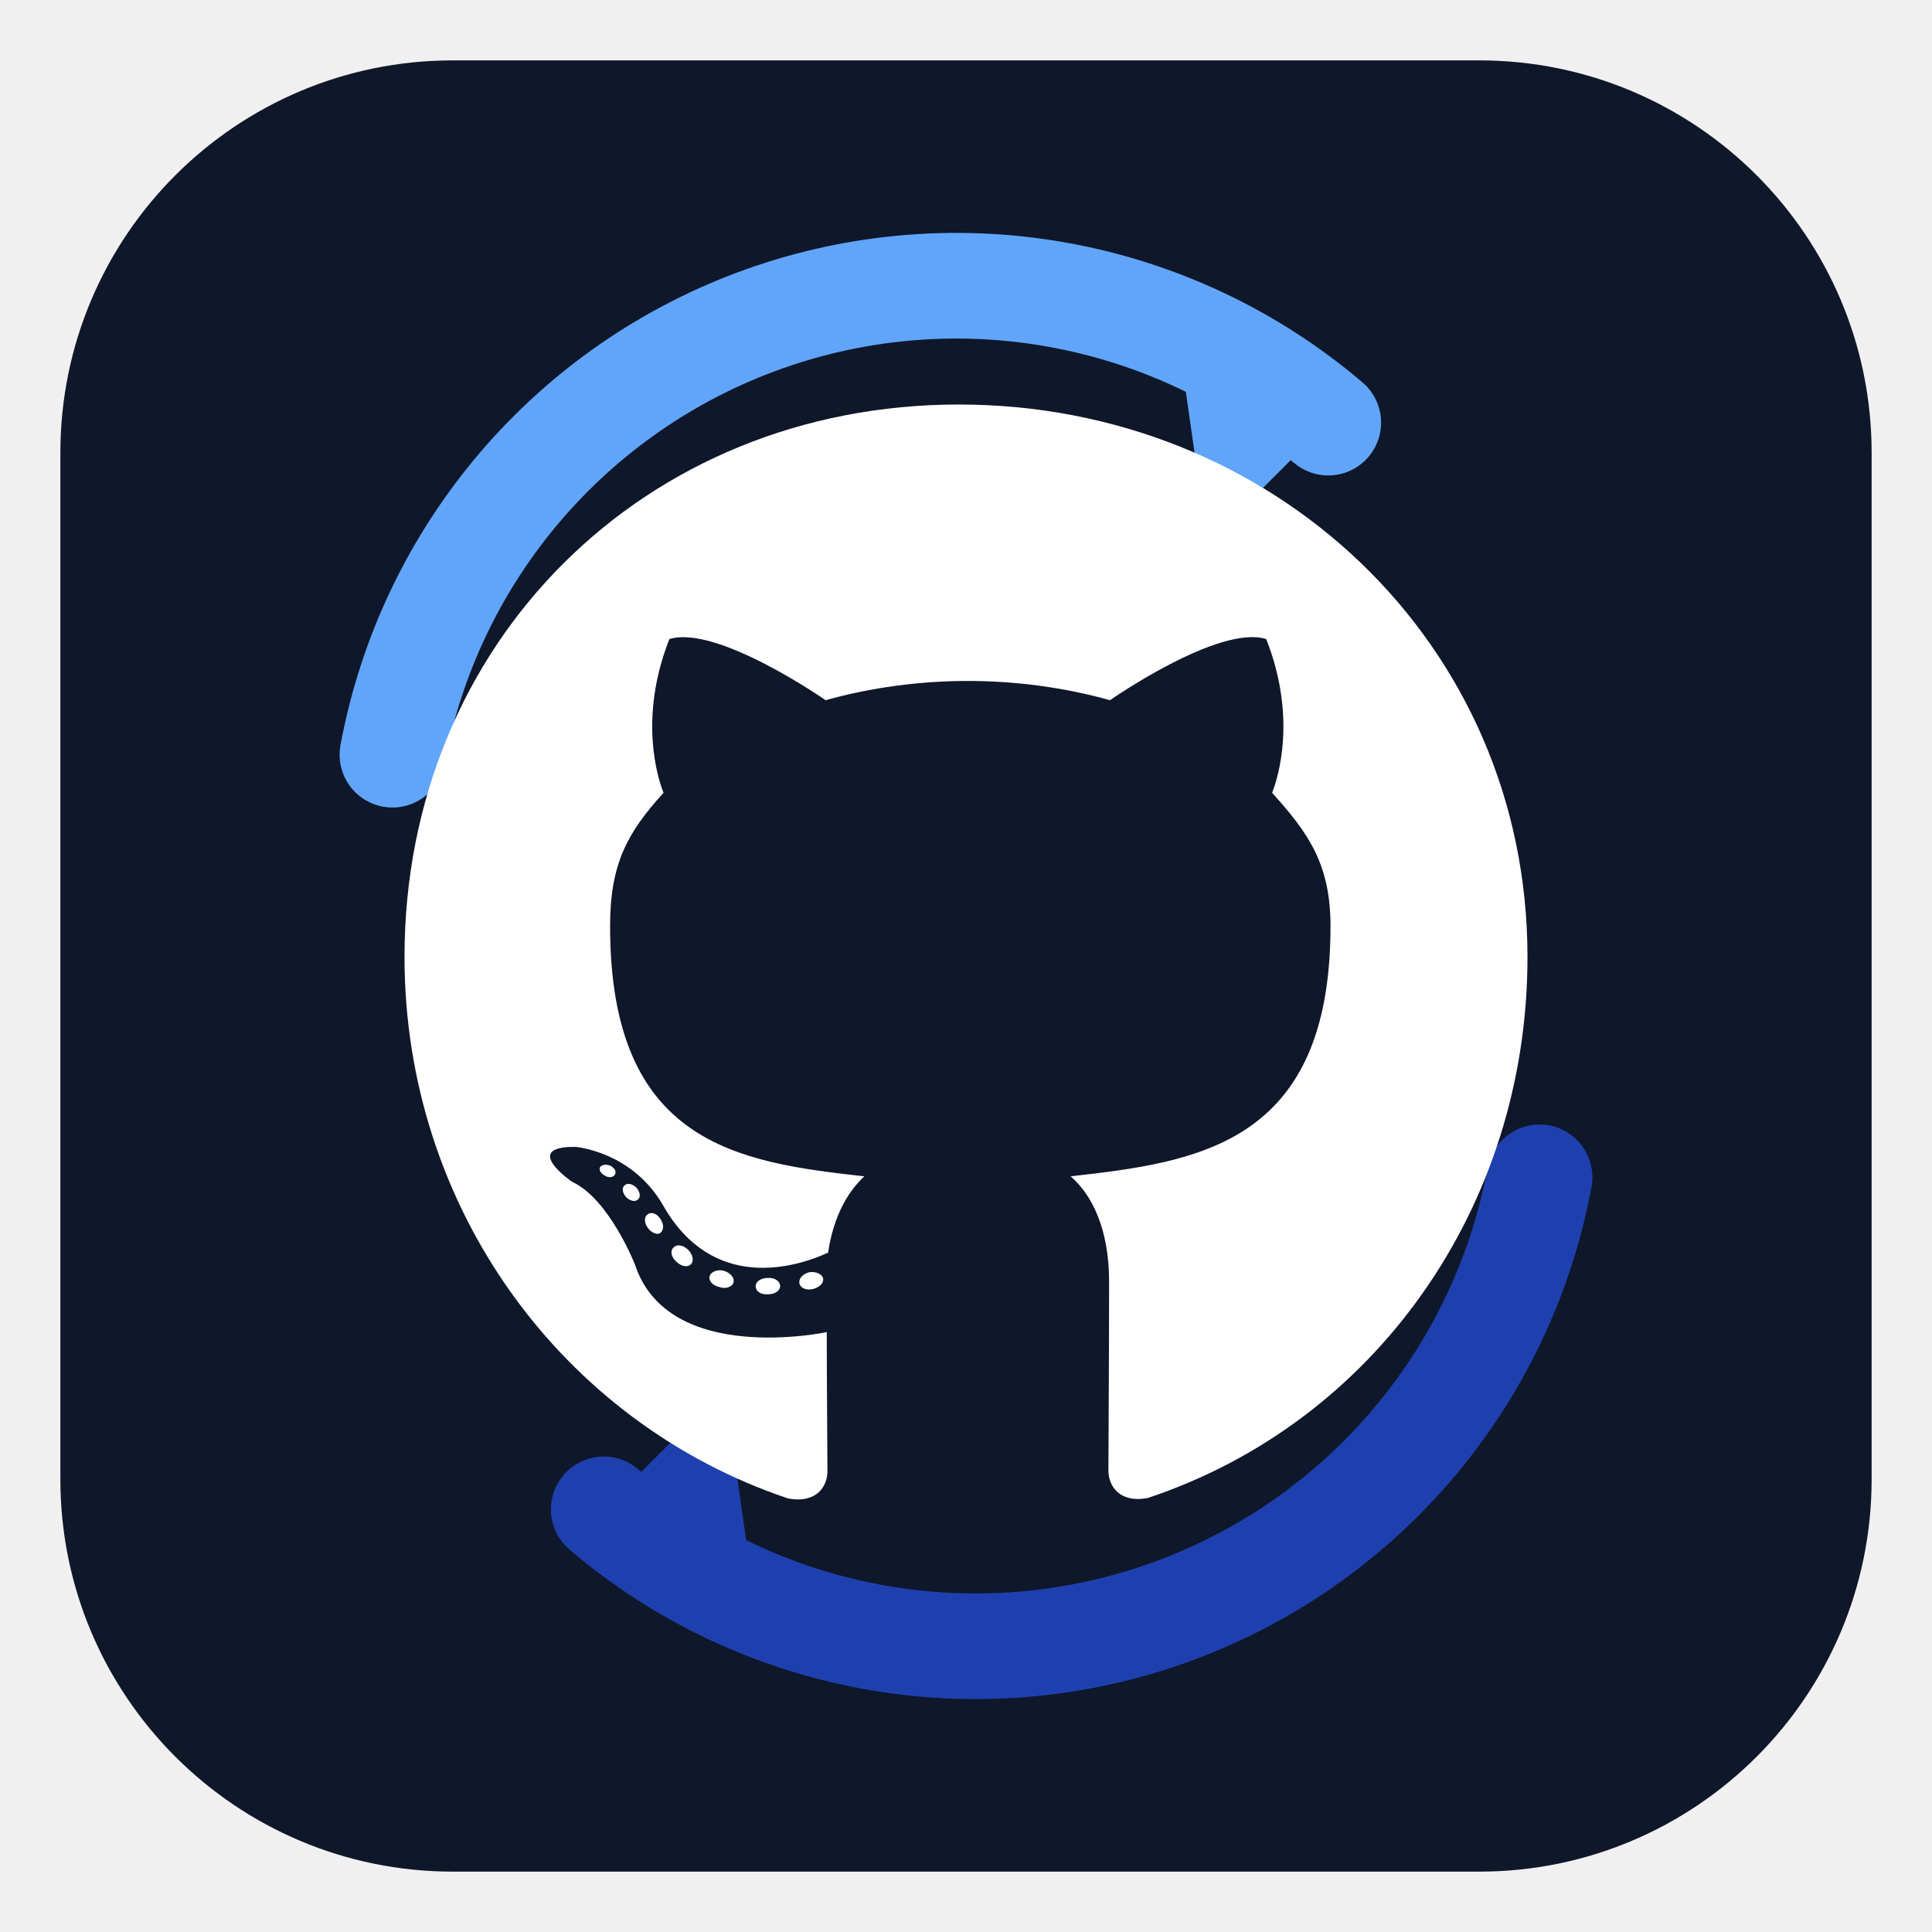
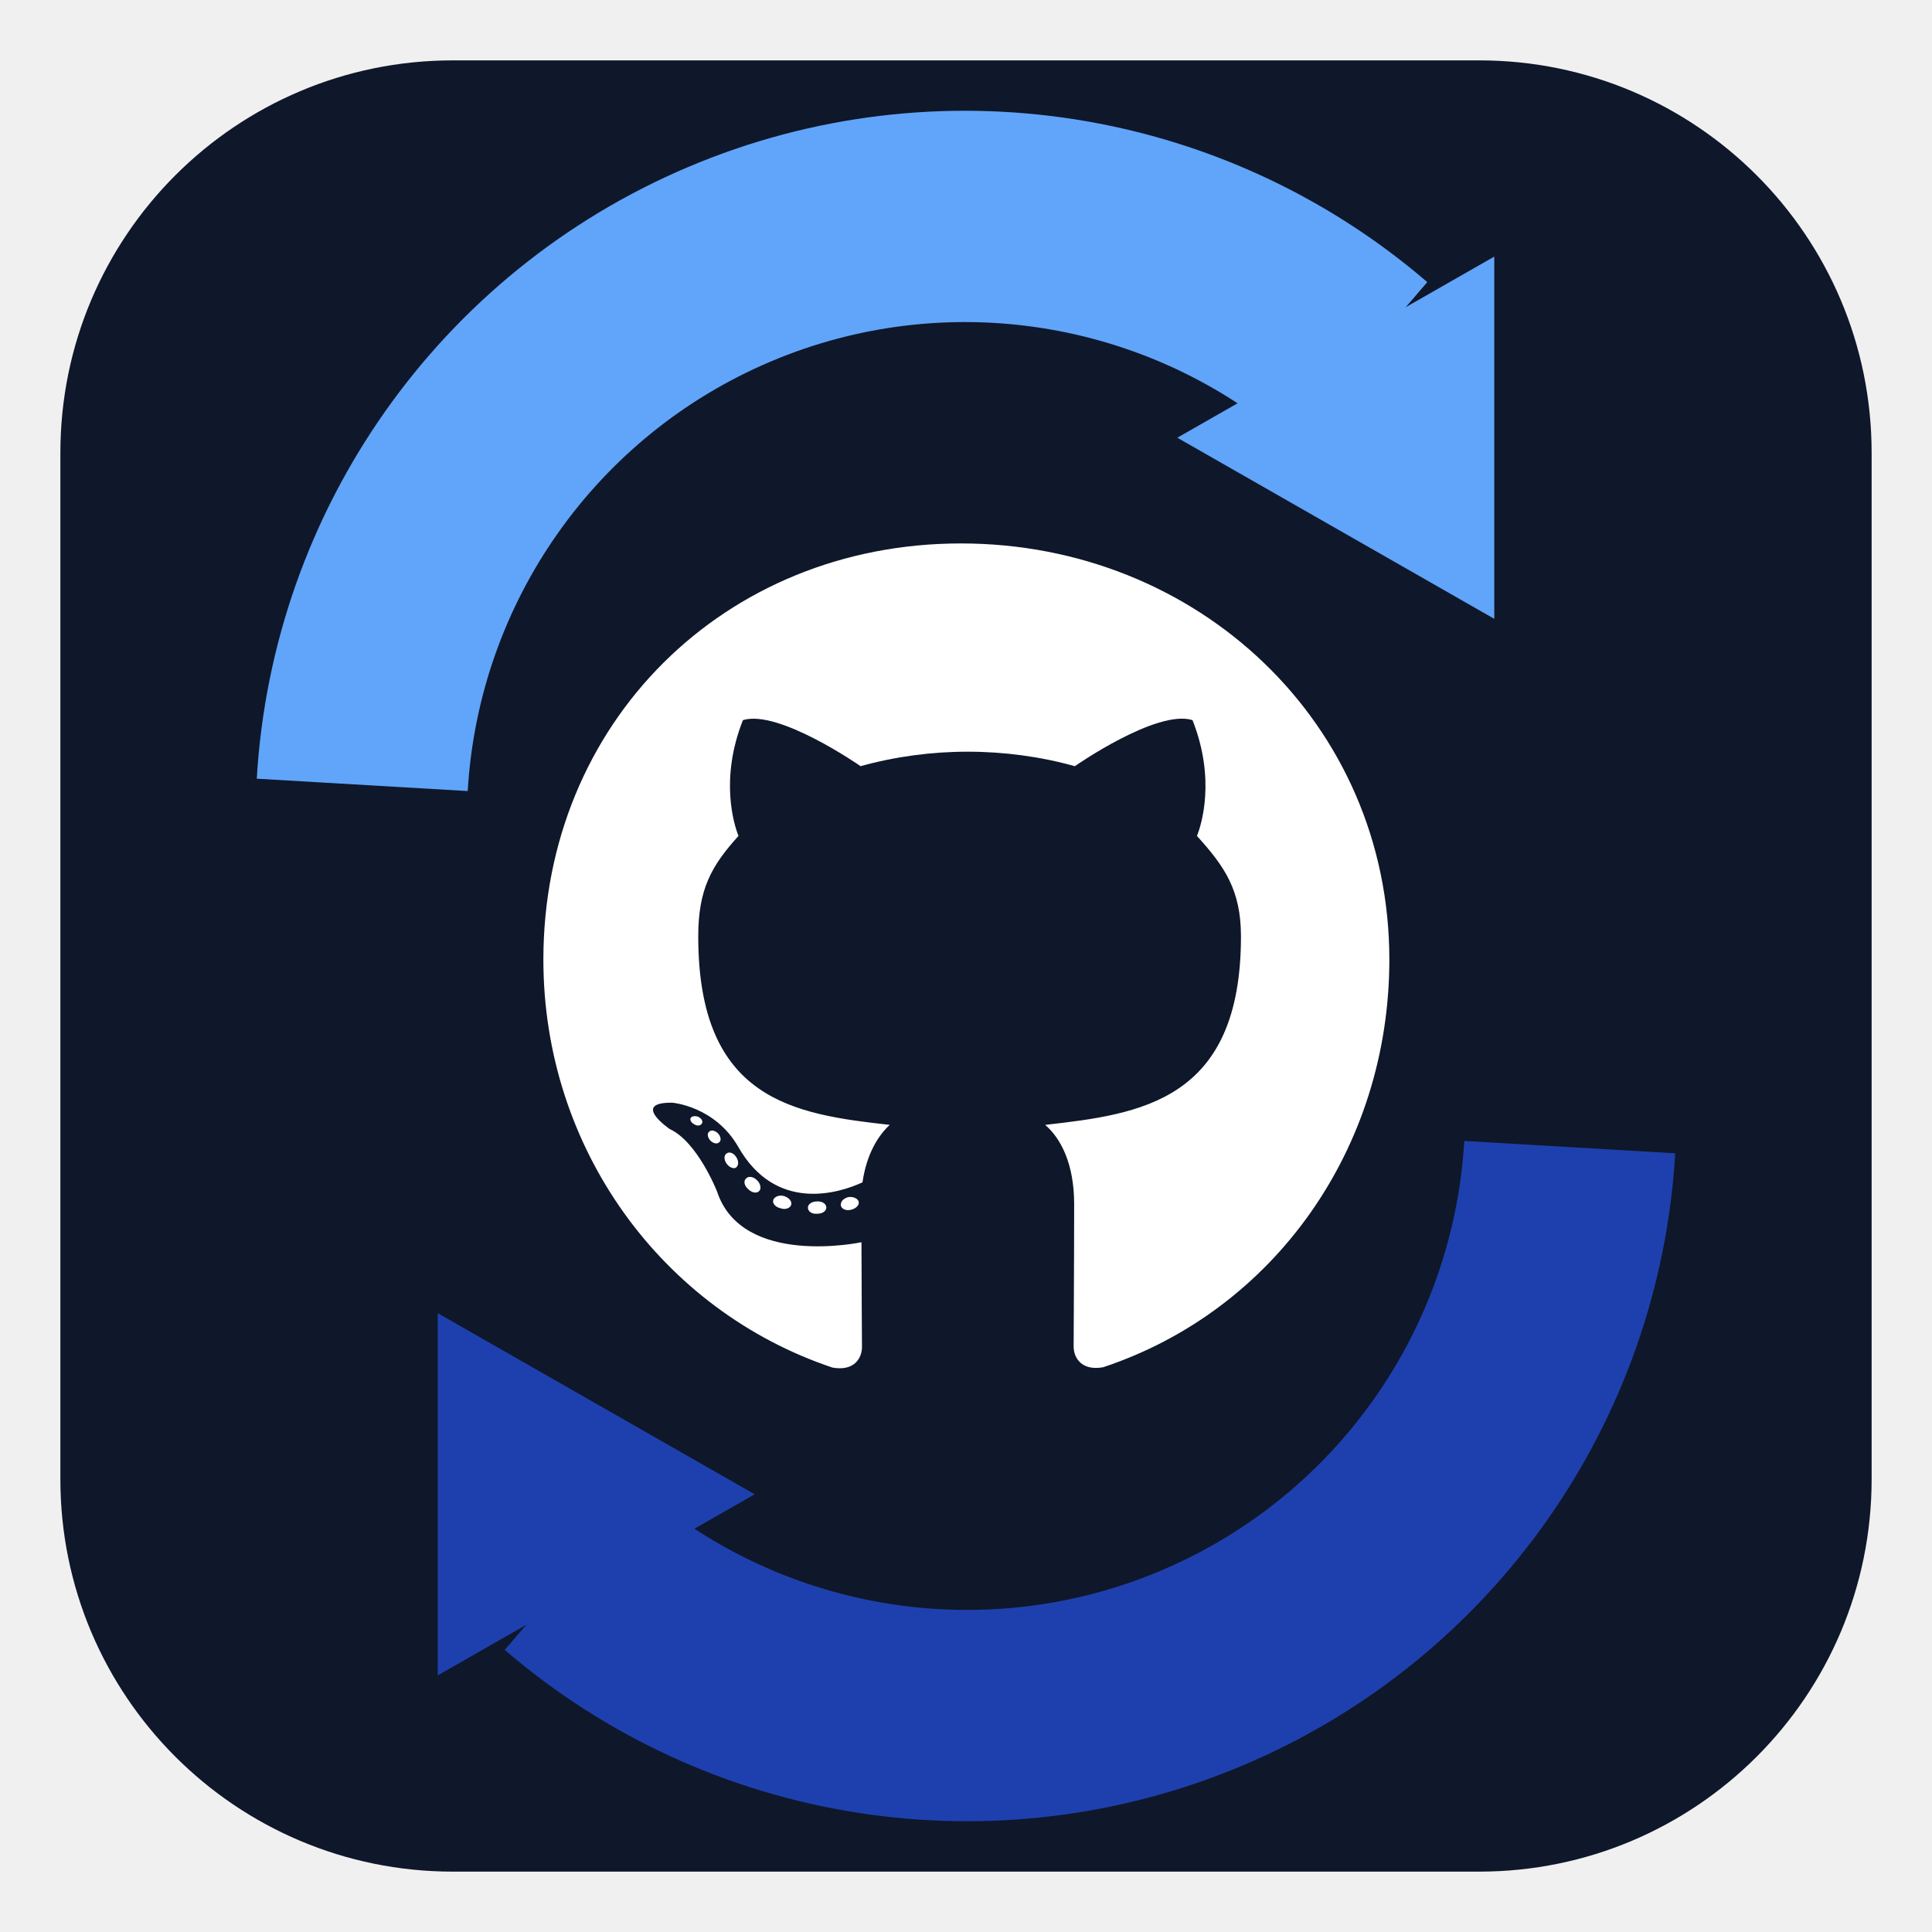
<svg xmlns="http://www.w3.org/2000/svg" width="128" height="128" viewBox="0 0 128 128">
  <rect x="4" y="4" width="120" height="120" rx="26" fill="#0f172a" />
-   <path d="M 26 50 A 38 38 0 0 1 88 28" fill="none" stroke="#60a5fa" stroke-width="7" stroke-linecap="round" />
-   <polygon points="88,28 78,22 80,36" fill="#60a5fa" />
-   <path d="M 102 78 A 38 38 0 0 1 40 100" fill="none" stroke="#1e40af" stroke-width="7" stroke-linecap="round" />
-   <polygon points="40,100 50,106 48,92" fill="#1e40af" />
-   <g transform="translate(26.8 25.6) scale(0.15)" fill="#ffffff">
+   <path d="M 24 52 A 40 40 0 0 1 90 24" fill="none" stroke="#60a5fa" stroke-width="14" stroke-linecap="butt" />
+   <polygon points="99,17 99,41 78,29" fill="#60a5fa" />
+   <path d="M 104 76 A 40 40 0 0 1 38 104" fill="none" stroke="#1e40af" stroke-width="14" stroke-linecap="butt" />
+   <polygon points="29,111 29,87 50,99" fill="#1e40af" />
+   <g transform="translate(36 35.1) scale(0.113)" fill="#ffffff">
    <path d="M165.9 397.4c0 2-2.3 3.6-5.2 3.6-3.3.3-5.6-1.3-5.6-3.6 0-2 2.3-3.6 5.2-3.6 3-.3 5.6 1.3 5.6 3.6zm-31.1-4.5c-.7 2 1.3 4.3 4.3 4.9 2.6 1 5.6 0 6.2-2s-1.3-4.3-4.3-5.2c-2.6-.7-5.5.3-6.2 2.3zm44.2-1.7c-2.9.7-4.9 2.6-4.6 4.9.3 2 2.9 3.3 5.9 2.6 2.9-.7 4.9-2.6 4.6-4.6-.3-1.9-3-3.2-5.9-2.9zM244.8 8C106.1 8 0 113.3 0 252c0 110.9 69.8 205.8 169.5 239.2 12.8 2.3 17.3-5.6 17.3-12.1 0-6.2-.3-40.4-.3-61.4 0 0-70 15-84.7-29.8 0 0-11.4-29.1-27.8-36.6 0 0-22.9-15.7 1.6-15.4 0 0 24.9 2 38.6 25.8 21.9 38.6 58.6 27.5 72.9 20.9 2.3-16 8.8-27.1 16-33.7-55.9-6.2-112.3-14.3-112.3-110.5 0-27.5 7.6-41.3 23.6-58.9-2.6-6.5-11.1-33.3 2.6-67.9 20.9-6.5 69 27 69 27 20-5.6 41.5-8.5 62.8-8.5s42.8 2.9 62.8 8.5c0 0 48.1-33.6 69-27 13.7 34.7 5.2 61.4 2.6 67.9 16 17.7 25.8 31.5 25.8 58.9 0 96.5-58.9 104.2-114.8 110.5 9.2 7.9 17 22.9 17 46.4 0 33.7-.3 75.4-.3 83.6 0 6.5 4.6 14.4 17.3 12.1C428.2 457.8 496 362.9 496 252 496 113.3 383.5 8 244.8 8zM97.2 352.9c-1.3 1-1 3.3.7 5.2 1.6 1.6 3.9 2.3 5.2 1 1.3-1 1-3.3-.7-5.2-1.6-1.6-3.9-2.3-5.2-1zm-10.8-8.1c-.7 1.3.3 2.9 2.3 3.9 1.6 1 3.6.7 4.3-.7.7-1.3-.3-2.9-2.3-3.9-2-.6-3.6-.3-4.3.7zm32.4 35.6c-1.6 1.3-1 4.3 1.3 6.2 2.3 2.3 5.2 2.6 6.5 1 1.3-1.3.7-4.3-1.3-6.2-2.2-2.3-5.2-2.6-6.5-1zm-11.4-14.7c-1.6 1-1.6 3.6 0 5.9 1.6 2.3 4.3 3.3 5.6 2.3 1.6-1.3 1.6-3.9 0-6.2-1.4-2.3-4-3.3-5.6-2z" />
  </g>
</svg>
